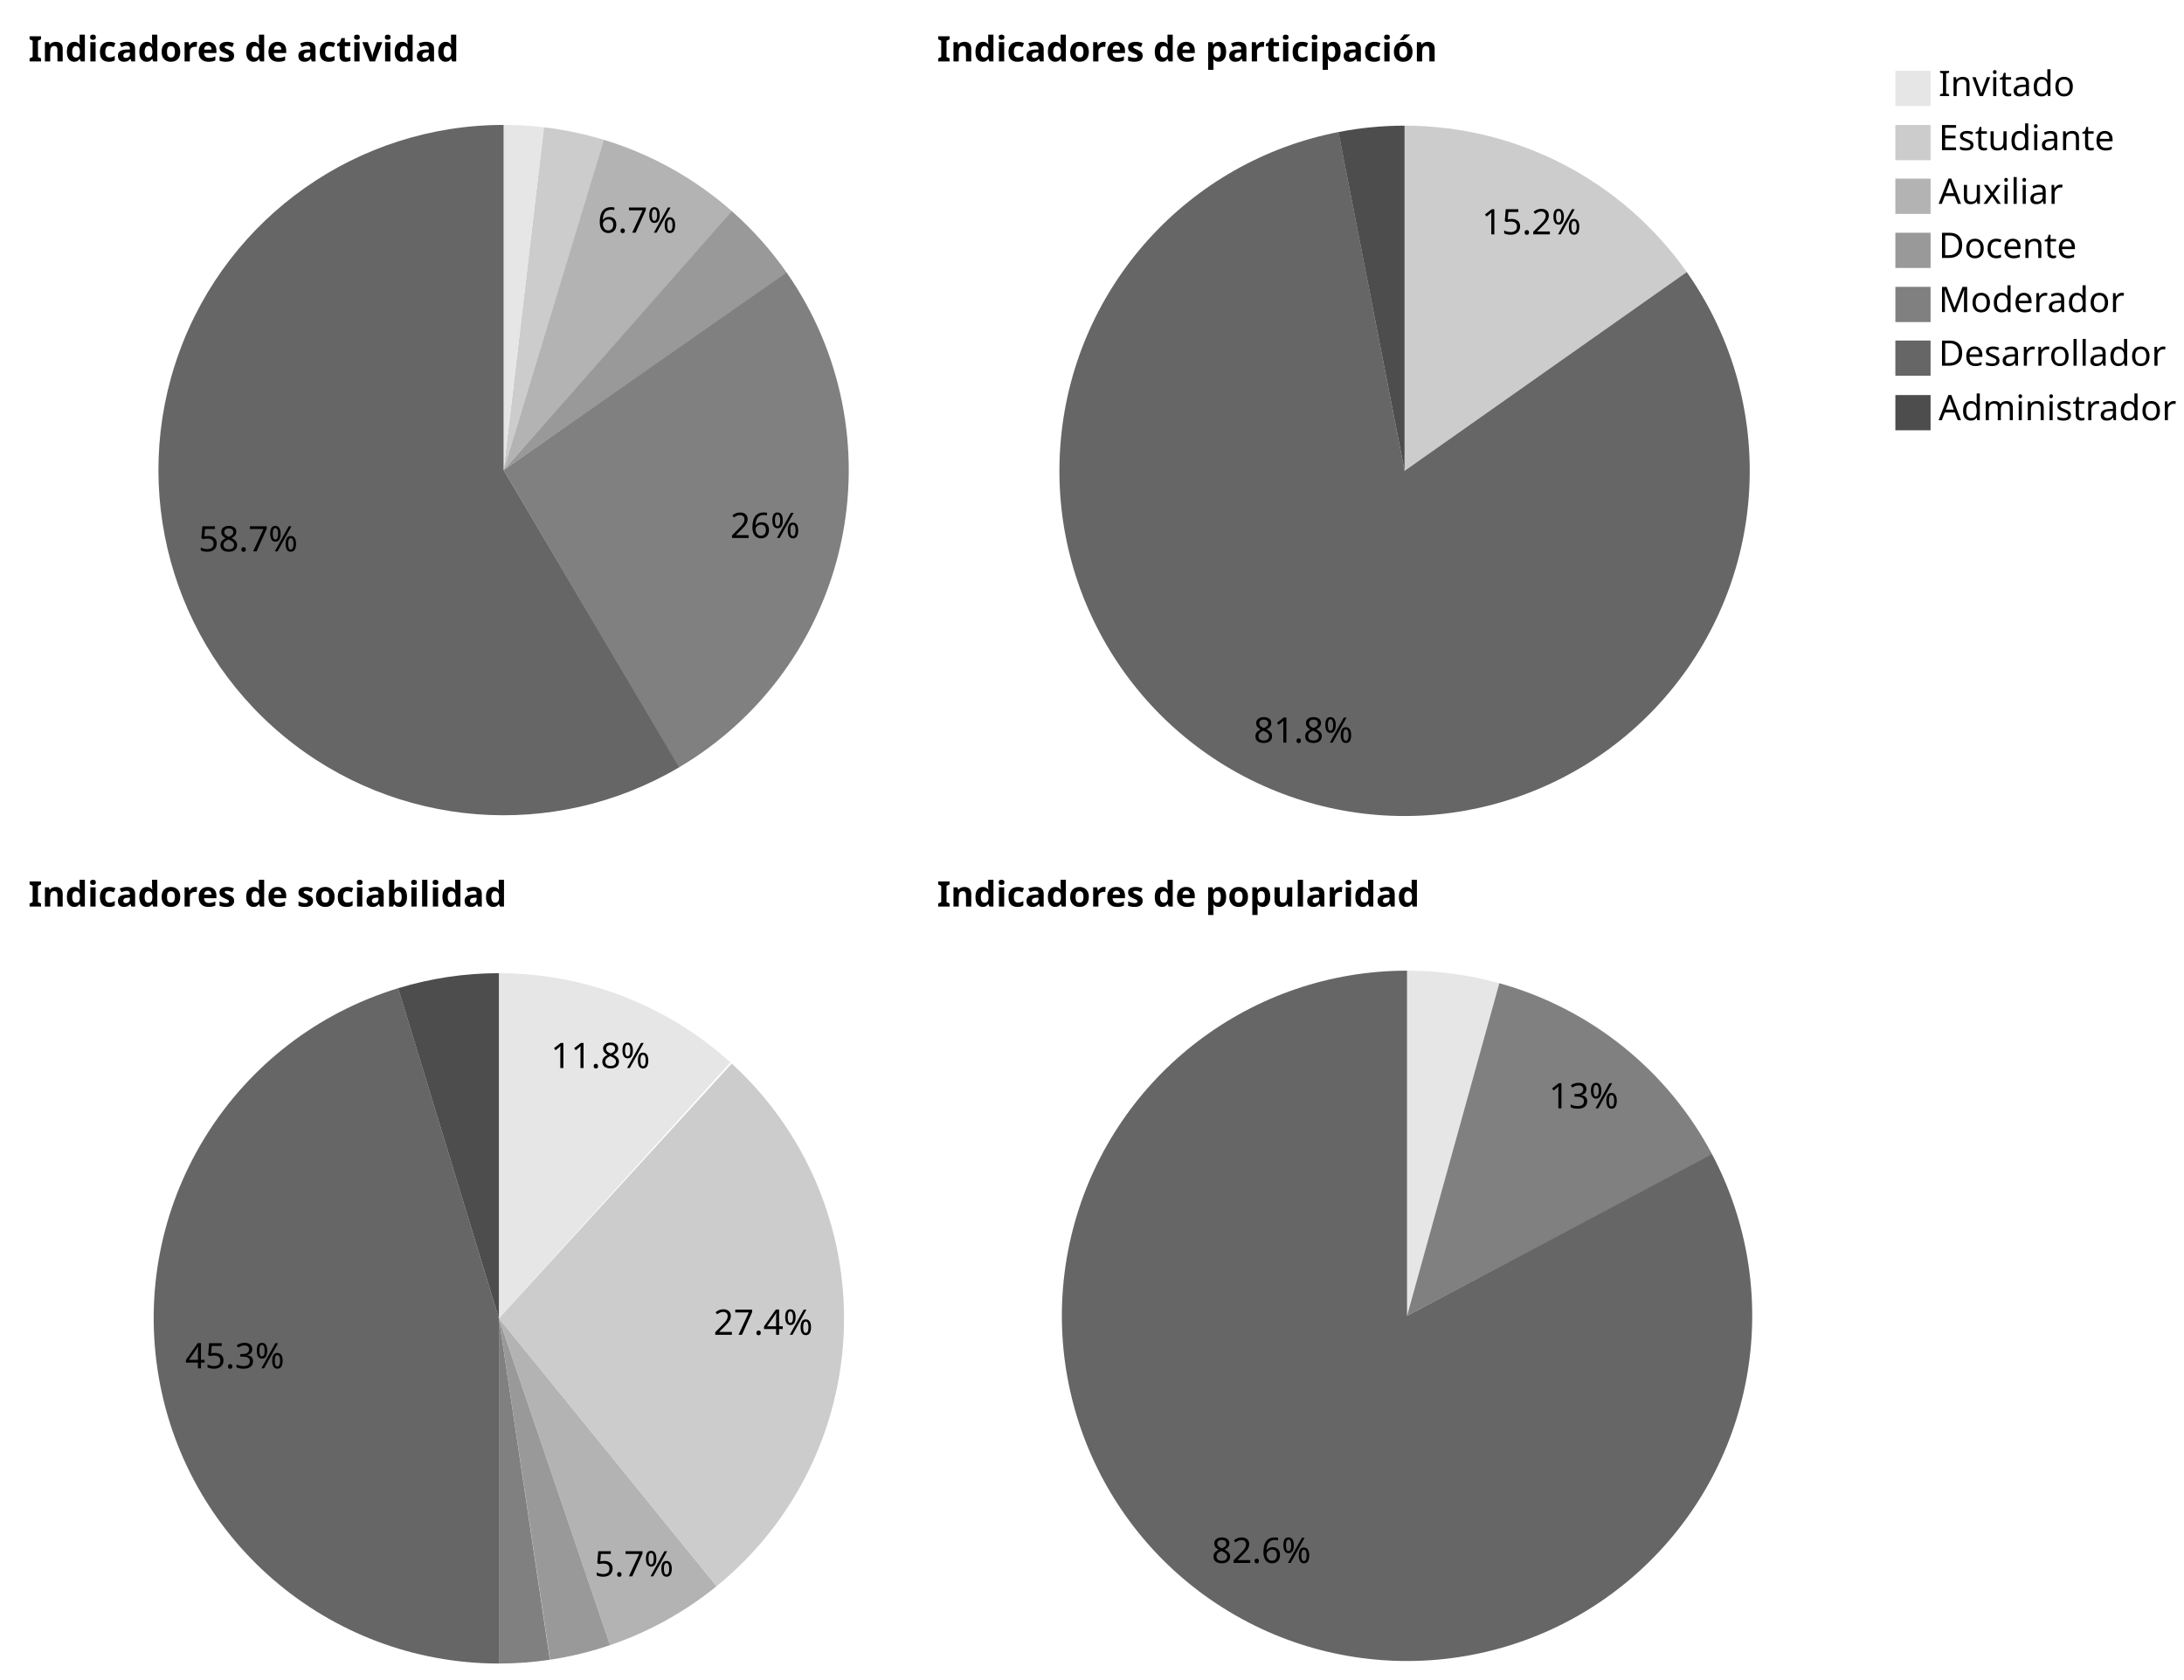
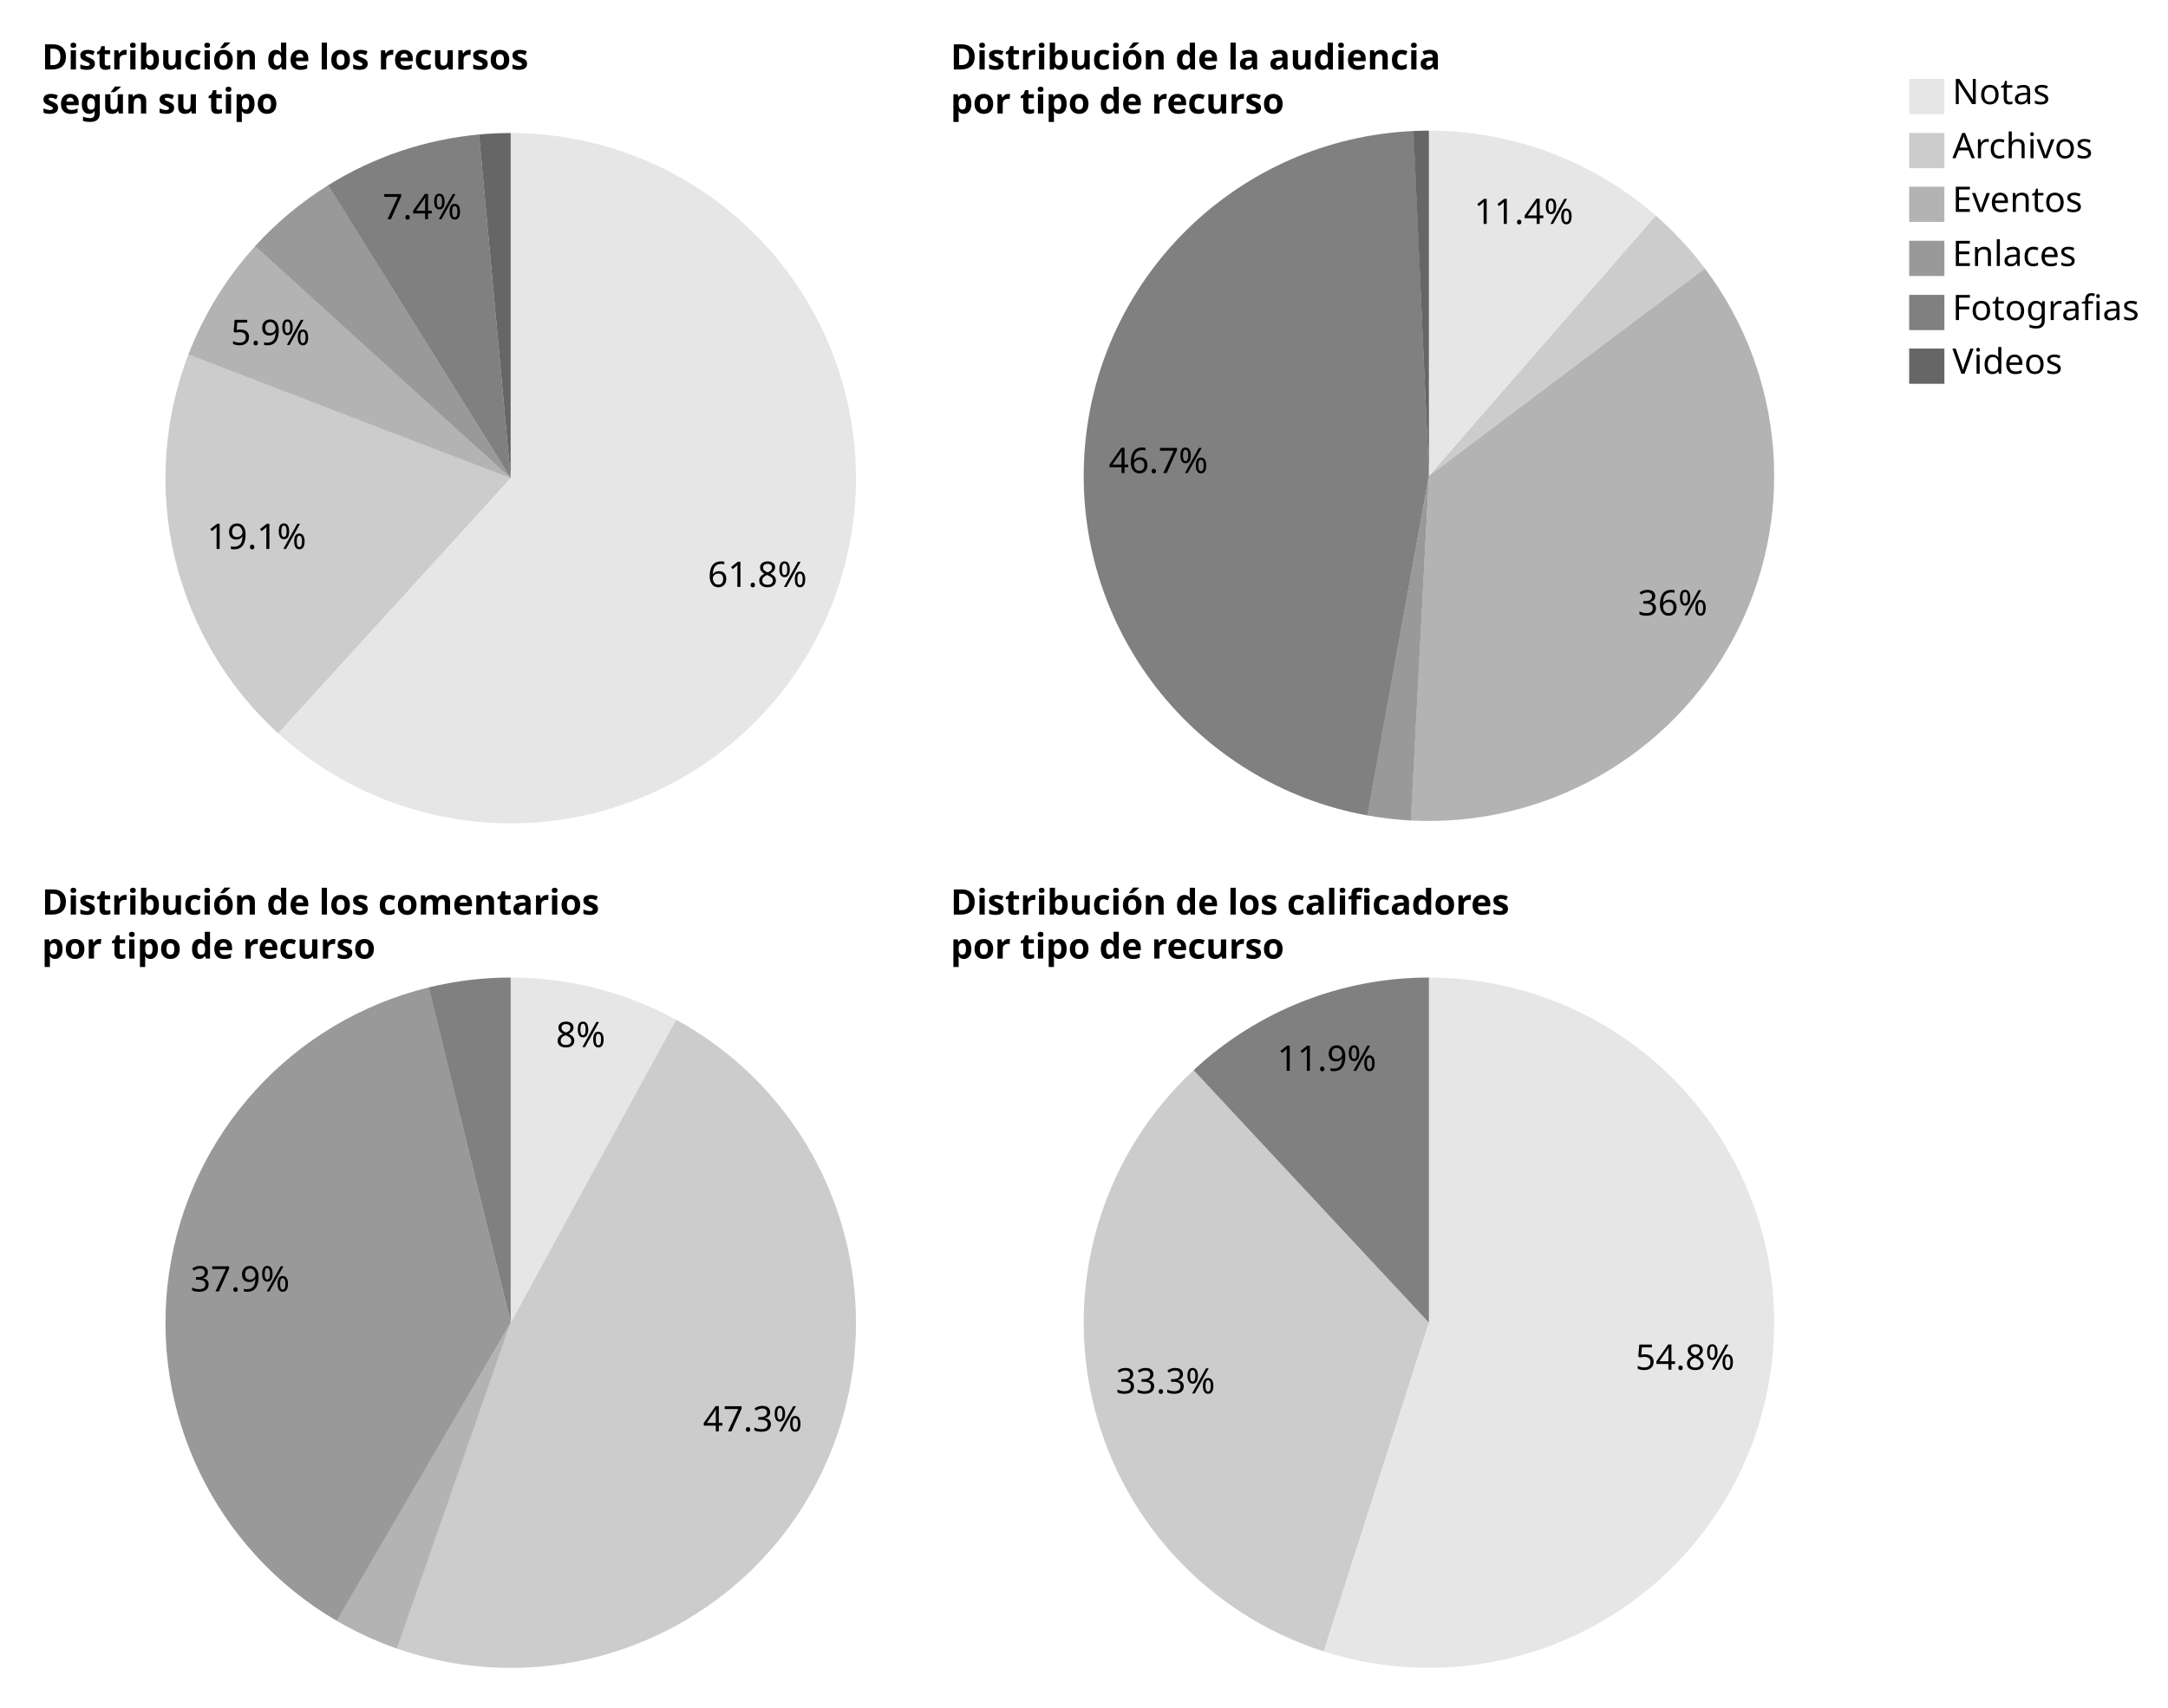
- <svg xmlns="http://www.w3.org/2000/svg" width="930" height="715" id="svg2" version="1.1">
+ <svg xmlns="http://www.w3.org/2000/svg" width="923" height="727" id="svg2" version="1.1">
  <defs id="defs4" />
-   <g id="layer2" style="display:inline" transform="translate(0,-335)">
-     <text id="text3883" y="361.152" x="12.122" style="font-size:15px;font-style:normal;font-variant:normal;font-weight:bold;font-stretch:normal;text-align:start;line-height:125%;letter-spacing:0px;word-spacing:0px;writing-mode:lr-tb;text-anchor:start;fill:#000000;fill-opacity:1;stroke:none;display:inline;font-family:Alte Haas Grotesk;-inkscape-font-specification:Alte Haas Grotesk Bold" xml:space="preserve">
-       <tspan y="361.152" x="12.122" id="tspan3885">Indicadores de actividad</tspan>
-     </text>
-     <text xml:space="preserve" style="font-size:15px;font-style:normal;font-variant:normal;font-weight:normal;font-stretch:normal;text-align:start;line-height:125%;letter-spacing:0px;word-spacing:0px;writing-mode:lr-tb;text-anchor:start;fill:#000000;fill-opacity:1;stroke:none;display:inline;font-family:Alte Haas Grotesk;-inkscape-font-specification:Alte Haas Grotesk" x="825.503" y="375.904" id="text3977">
-       <tspan id="tspan3979" x="825.503" y="375.904">Invitado</tspan>
-     </text>
-     <rect style="fill:#e6e6e6;fill-opacity:1;fill-rule:evenodd;stroke:none;display:inline" id="rect4005" width="15" height="15" x="807.09" y="365.178" />
-     <text id="text3262" y="398.939" x="825.503" style="font-size:15px;font-style:normal;font-variant:normal;font-weight:normal;font-stretch:normal;text-align:start;line-height:125%;letter-spacing:0px;word-spacing:0px;writing-mode:lr-tb;text-anchor:start;fill:#000000;fill-opacity:1;stroke:none;display:inline;font-family:Alte Haas Grotesk;-inkscape-font-specification:Alte Haas Grotesk" xml:space="preserve">
-       <tspan y="398.939" x="825.503" id="tspan3264">Estudiante</tspan>
-     </text>
-     <rect y="388.214" x="807.09" height="15" width="15" id="rect3266" style="fill:#cccccc;fill-opacity:1;fill-rule:evenodd;stroke:none;display:inline" />
-     <text xml:space="preserve" style="font-size:15px;font-style:normal;font-variant:normal;font-weight:normal;font-stretch:normal;text-align:start;line-height:125%;letter-spacing:0px;word-spacing:0px;writing-mode:lr-tb;text-anchor:start;fill:#000000;fill-opacity:1;stroke:none;display:inline;font-family:Alte Haas Grotesk;-inkscape-font-specification:Alte Haas Grotesk" x="825.503" y="421.796" id="text3268">
-       <tspan id="tspan3270" x="825.503" y="421.796">Auxiliar</tspan>
-     </text>
-     <rect style="fill:#b3b3b3;fill-opacity:1;fill-rule:evenodd;stroke:none;display:inline" id="rect3272" width="15" height="15" x="807.09" y="411.071" />
-     <text id="text3274" y="444.832" x="825.503" style="font-size:15px;font-style:normal;font-variant:normal;font-weight:normal;font-stretch:normal;text-align:start;line-height:125%;letter-spacing:0px;word-spacing:0px;writing-mode:lr-tb;text-anchor:start;fill:#000000;fill-opacity:1;stroke:none;display:inline;font-family:Alte Haas Grotesk;-inkscape-font-specification:Alte Haas Grotesk" xml:space="preserve">
-       <tspan y="444.832" x="825.503" id="tspan3276">Docente</tspan>
-     </text>
-     <rect y="434.107" x="807.09" height="15" width="15" id="rect3278" style="fill:#999999;fill-opacity:1;fill-rule:evenodd;stroke:none;display:inline" />
-     <text xml:space="preserve" style="font-size:15px;font-style:normal;font-variant:normal;font-weight:normal;font-stretch:normal;text-align:start;line-height:125%;letter-spacing:0px;word-spacing:0px;writing-mode:lr-tb;text-anchor:start;fill:#000000;fill-opacity:1;stroke:none;display:inline;font-family:Alte Haas Grotesk;-inkscape-font-specification:Alte Haas Grotesk" x="825.503" y="467.868" id="text3280">
-       <tspan id="tspan3282" x="825.503" y="467.868">Moderador</tspan>
-     </text>
-     <rect style="fill:#808080;fill-opacity:1;fill-rule:evenodd;stroke:none;display:inline" id="rect3284" width="15" height="15" x="807.09" y="457.143" />
-     <text id="text3286" y="490.725" x="825.503" style="font-size:15px;font-style:normal;font-variant:normal;font-weight:normal;font-stretch:normal;text-align:start;line-height:125%;letter-spacing:0px;word-spacing:0px;writing-mode:lr-tb;text-anchor:start;fill:#000000;fill-opacity:1;stroke:none;display:inline;font-family:Alte Haas Grotesk;-inkscape-font-specification:Alte Haas Grotesk" xml:space="preserve">
-       <tspan y="490.725" x="825.503" id="tspan3288">Desarrollador</tspan>
-     </text>
-     <rect y="480" x="807.09" height="15" width="15" id="rect3290" style="fill:#666666;fill-opacity:1;fill-rule:evenodd;stroke:none;display:inline" />
-     <text xml:space="preserve" style="font-size:15px;font-style:normal;font-variant:normal;font-weight:normal;font-stretch:normal;text-align:start;line-height:125%;letter-spacing:0px;word-spacing:0px;writing-mode:lr-tb;text-anchor:start;fill:#000000;fill-opacity:1;stroke:none;display:inline;font-family:Alte Haas Grotesk;-inkscape-font-specification:Alte Haas Grotesk" x="825.503" y="513.94" id="text3292">
-       <tspan id="tspan3294" x="825.503" y="513.94">Administrador</tspan>
-     </text>
-     <rect style="fill:#4d4d4d;fill-opacity:1;fill-rule:evenodd;stroke:none;display:inline" id="rect3296" width="15" height="15" x="807.09" y="503.214" />
-     <path transform="translate(-5.256358,703.9841)" d="M 316.841,83.886 A 146.977,146.977 0 0 1 310.423,306.409 L 217.688,192.38 z" id="path3317" style="fill:#cccccc;stroke:none" />
-     <path style="fill:#e6e6e6;stroke:none" id="path3319" d="m 217.688,45.403 a 146.977,146.977 0 0 1 98.603,37.983 L 217.688,192.38 z" transform="translate(-5.256358,703.9841)" />
-     <path transform="translate(-5.256358,703.9841)" d="m 310.396,306.431 a 146.977,146.977 0 0 1 -45.374,25.096 L 217.688,192.38 z" id="path3321" style="fill:#b3b3b3;stroke:none" />
-     <path style="fill:#999999;stroke:none" id="path3323" d="m 265.029,331.525 a 146.977,146.977 0 0 1 -25.538,6.207 L 217.688,192.38 z" transform="translate(-5.256358,703.9841)" />
-     <path transform="translate(-5.256358,703.9841)" d="m 239.407,337.744 a 146.977,146.977 0 0 1 -21.719,1.614 l 0,-146.977 z" id="path3325" style="fill:#808080;stroke:none" />
-     <path style="fill:#666666;stroke:none" id="path3327" d="M 217.688,339.358 A 146.977,146.977 0 0 1 174.837,51.789 l 42.851,140.592 z" transform="translate(-5.256358,703.9841)" />
-     <path transform="translate(-5.256358,703.9841)" d="m 174.81,51.797 a 146.977,146.977 0 0 1 42.878,-6.394 l 0,146.977 z" id="path3329" style="fill:#4d4d4d;stroke:none" />
-     <path style="fill:#cccccc;stroke:none" id="path3350" d="m 217.688,45.403 a 146.977,146.977 0 0 1 120.177,62.362 l -120.177,84.615 z" transform="translate(380.4158,343.1019)" />
-     <path transform="translate(380.4158,343.1019)" d="M 337.852,107.747 A 146.977,146.977 0 1 1 189.563,48.119 l 28.125,144.261 z" id="path3360" style="fill:#666666;stroke:none" />
-     <path style="fill:#4d4d4d;stroke:none" id="path3362" d="m 189.52,48.128 a 146.977,146.977 0 0 1 28.168,-2.724 l 0,146.977 z" transform="translate(380.4158,343.1019)" />
-     <path transform="translate(-3.241155,342.7889)" d="m 234.837,46.407 a 146.977,146.977 0 0 1 25.732,5.391 L 217.688,192.38 z" id="path3366" style="fill:#cccccc;stroke:none" />
-     <path style="fill:#e6e6e6;stroke:none" id="path3368" d="m 217.688,45.403 a 146.977,146.977 0 0 1 17.201,1.01 L 217.688,192.38 z" transform="translate(-3.241155,342.7889)" />
-     <path transform="translate(-3.241155,342.7889)" d="m 260.421,51.753 a 146.977,146.977 0 0 1 54.638,30.531 L 217.688,192.38 z" id="path3370" style="fill:#b3b3b3;stroke:none" />
-     <path style="fill:#999999;stroke:none" id="path3372" d="m 314.897,82.141 a 146.977,146.977 0 0 1 23.543,26.446 l -120.752,83.793 z" transform="translate(-3.241155,342.7889)" />
-     <path transform="translate(-3.241155,342.7889)" d="m 338.226,108.28 a 146.977,146.977 0 0 1 -45.88,210.704 L 217.688,192.38 z" id="path3374" style="fill:#808080;stroke:none" />
-     <path style="fill:#666666;stroke:none" id="path3376" d="M 292.46,318.917 A 146.977,146.977 0 1 1 217.688,45.403 l 0,146.977 z" transform="translate(-3.241155,342.7889)" />
-     <text id="text3454" y="569.787" x="84.568" style="font-size:15px;font-style:normal;font-variant:normal;font-weight:normal;font-stretch:normal;text-align:start;line-height:125%;letter-spacing:0px;word-spacing:0px;writing-mode:lr-tb;text-anchor:start;fill:#000000;fill-opacity:1;stroke:none;display:inline;font-family:Alte Haas Grotesk;-inkscape-font-specification:Alte Haas Grotesk" xml:space="preserve">
-       <tspan y="569.787" x="84.568" id="tspan3456">58.7%</tspan>
-     </text>
-     <text xml:space="preserve" style="font-size:15px;font-style:normal;font-variant:normal;font-weight:bold;font-stretch:normal;text-align:start;line-height:125%;letter-spacing:0px;word-spacing:0px;writing-mode:lr-tb;text-anchor:start;fill:#000000;fill-opacity:1;stroke:none;display:inline;font-family:Alte Haas Grotesk;-inkscape-font-specification:Alte Haas Grotesk Bold" x="399.01" y="361.152" id="text3179">
-       <tspan id="tspan3181" x="399.01" y="361.152">Indicadores de participación</tspan>
-     </text>
-     <text xml:space="preserve" style="font-size:15px;font-style:normal;font-variant:normal;font-weight:bold;font-stretch:normal;text-align:start;line-height:125%;letter-spacing:0px;word-spacing:0px;writing-mode:lr-tb;text-anchor:start;fill:#000000;fill-opacity:1;stroke:none;display:inline;font-family:Alte Haas Grotesk;-inkscape-font-specification:Alte Haas Grotesk Bold" x="12.122" y="721.019" id="text3183">
-       <tspan id="tspan3185" x="12.122" y="721.019">Indicadores de sociabilidad</tspan>
-     </text>
-     <text id="text3187" y="721.019" x="399.01" style="font-size:15px;font-style:normal;font-variant:normal;font-weight:bold;font-stretch:normal;text-align:start;line-height:125%;letter-spacing:0px;word-spacing:0px;writing-mode:lr-tb;text-anchor:start;fill:#000000;fill-opacity:1;stroke:none;display:inline;font-family:Alte Haas Grotesk;-inkscape-font-specification:Alte Haas Grotesk Bold" xml:space="preserve">
-       <tspan y="721.019" x="399.01" id="tspan3189">Indicadores de popularidad</tspan>
-     </text>
-     <path transform="translate(381.4693,702.9115)" d="m 217.688,45.403 a 146.977,146.977 0 0 1 39.39,5.377 L 217.688,192.38 z" id="path3193" style="fill:#e6e6e6;stroke:none" />
-     <path style="fill:#808080;stroke:none" id="path3199" d="m 256.987,50.755 a 146.977,146.977 0 0 1 90.674,73.002 l -129.973,68.624 z" transform="translate(381.4693,702.9115)" />
-     <path transform="translate(381.4693,702.9115)" d="M 347.548,123.542 A 146.977,146.977 0 1 1 217.688,45.403 l 5e-5,146.977 z" id="path3201" style="fill:#666666;stroke:none" />
-     <text xml:space="preserve" style="font-size:15px;font-style:normal;font-variant:normal;font-weight:normal;font-stretch:normal;text-align:start;line-height:125%;letter-spacing:0px;word-spacing:0px;writing-mode:lr-tb;text-anchor:start;fill:#000000;fill-opacity:1;stroke:none;display:inline;font-family:Alte Haas Grotesk;-inkscape-font-specification:Alte Haas Grotesk" x="254.568" y="434.073" id="text3207">
-       <tspan id="tspan3209" x="254.568" y="434.073">6.7%</tspan>
-     </text>
-     <text xml:space="preserve" style="font-size:15px;font-style:normal;font-variant:normal;font-weight:normal;font-stretch:normal;text-align:start;line-height:125%;letter-spacing:0px;word-spacing:0px;writing-mode:lr-tb;text-anchor:start;fill:#000000;fill-opacity:1;stroke:none;display:inline;font-family:Alte Haas Grotesk;-inkscape-font-specification:Alte Haas Grotesk" x="310.996" y="564.073" id="text3211">
-       <tspan id="tspan3213" x="310.996" y="564.073">26%</tspan>
-     </text>
-     <text id="text3215" y="434.787" x="630.996" style="font-size:15px;font-style:normal;font-variant:normal;font-weight:normal;font-stretch:normal;text-align:start;line-height:125%;letter-spacing:0px;word-spacing:0px;writing-mode:lr-tb;text-anchor:start;fill:#000000;fill-opacity:1;stroke:none;display:inline;font-family:Alte Haas Grotesk;-inkscape-font-specification:Alte Haas Grotesk" xml:space="preserve">
-       <tspan y="434.787" x="630.996" id="tspan3217">15.2%</tspan>
-     </text>
-     <text xml:space="preserve" style="font-size:15px;font-style:normal;font-variant:normal;font-weight:normal;font-stretch:normal;text-align:start;line-height:125%;letter-spacing:0px;word-spacing:0px;writing-mode:lr-tb;text-anchor:start;fill:#000000;fill-opacity:1;stroke:none;display:inline;font-family:Alte Haas Grotesk;-inkscape-font-specification:Alte Haas Grotesk" x="533.854" y="651.216" id="text3219">
-       <tspan id="tspan3221" x="533.854" y="651.216">81.8%</tspan>
-     </text>
-     <text id="text3223" y="789.787" x="234.568" style="font-size:15px;font-style:normal;font-variant:normal;font-weight:normal;font-stretch:normal;text-align:start;line-height:125%;letter-spacing:0px;word-spacing:0px;writing-mode:lr-tb;text-anchor:start;fill:#000000;fill-opacity:1;stroke:none;display:inline;font-family:Alte Haas Grotesk;-inkscape-font-specification:Alte Haas Grotesk" xml:space="preserve">
-       <tspan y="789.787" x="234.568" id="tspan3225">11.8%</tspan>
-     </text>
-     <text id="text3227" y="903.359" x="303.854" style="font-size:15px;font-style:normal;font-variant:normal;font-weight:normal;font-stretch:normal;text-align:start;line-height:125%;letter-spacing:0px;word-spacing:0px;writing-mode:lr-tb;text-anchor:start;fill:#000000;fill-opacity:1;stroke:none;display:inline;font-family:Alte Haas Grotesk;-inkscape-font-specification:Alte Haas Grotesk" xml:space="preserve">
-       <tspan y="903.359" x="303.854" id="tspan3229">27.4%</tspan>
-     </text>
-     <text xml:space="preserve" style="font-size:15px;font-style:normal;font-variant:normal;font-weight:normal;font-stretch:normal;text-align:start;line-height:125%;letter-spacing:0px;word-spacing:0px;writing-mode:lr-tb;text-anchor:start;fill:#000000;fill-opacity:1;stroke:none;display:inline;font-family:Alte Haas Grotesk;-inkscape-font-specification:Alte Haas Grotesk" x="253.139" y="1006.216" id="text3231">
-       <tspan id="tspan3233" x="253.139" y="1006.216">5.7%</tspan>
-     </text>
-     <text id="text3235" y="917.644" x="78.854" style="font-size:15px;font-style:normal;font-variant:normal;font-weight:normal;font-stretch:normal;text-align:start;line-height:125%;letter-spacing:0px;word-spacing:0px;writing-mode:lr-tb;text-anchor:start;fill:#000000;fill-opacity:1;stroke:none;display:inline;font-family:Alte Haas Grotesk;-inkscape-font-specification:Alte Haas Grotesk" xml:space="preserve">
-       <tspan y="917.644" x="78.854" id="tspan3237">45.3%</tspan>
-     </text>
-     <text xml:space="preserve" style="font-size:15px;font-style:normal;font-variant:normal;font-weight:normal;font-stretch:normal;text-align:start;line-height:125%;letter-spacing:0px;word-spacing:0px;writing-mode:lr-tb;text-anchor:start;fill:#000000;fill-opacity:1;stroke:none;display:inline;font-family:Alte Haas Grotesk;-inkscape-font-specification:Alte Haas Grotesk" x="659.568" y="806.93" id="text3239">
-       <tspan id="tspan3241" x="659.568" y="806.93">13%</tspan>
-     </text>
-     <text id="text3243" y="1000.501" x="515.997" style="font-size:15px;font-style:normal;font-variant:normal;font-weight:normal;font-stretch:normal;text-align:start;line-height:125%;letter-spacing:0px;word-spacing:0px;writing-mode:lr-tb;text-anchor:start;fill:#000000;fill-opacity:1;stroke:none;display:inline;font-family:Alte Haas Grotesk;-inkscape-font-specification:Alte Haas Grotesk" xml:space="preserve">
-       <tspan y="1000.501" x="515.997" id="tspan3245">82.6%</tspan>
-     </text>
+   <g id="layer2" style="display:inline" transform="translate(0,-323)">
+     <g id="g3351" transform="translate(5.714286,-8.571428)">
+       <text xml:space="preserve" style="font-size:15px;font-style:normal;font-variant:normal;font-weight:bold;font-stretch:normal;text-align:start;line-height:125%;letter-spacing:0px;word-spacing:0px;writing-mode:lr-tb;text-anchor:start;fill:#000000;fill-opacity:1;stroke:none;display:inline;font-family:Alte Haas Grotesk;-inkscape-font-specification:Alte Haas Grotesk Bold" x="12.122" y="361.152" id="text3883">
+         <tspan id="tspan3885" x="12.122" y="361.152">Distribución de los recursos</tspan>
+         <tspan id="tspan3182" x="12.122" y="379.902">según su tipo</tspan>
+       </text>
+       <text id="text3977" y="375.904" x="825.503" style="font-size:15px;font-style:normal;font-variant:normal;font-weight:normal;font-stretch:normal;text-align:start;line-height:125%;letter-spacing:0px;word-spacing:0px;writing-mode:lr-tb;text-anchor:start;fill:#000000;fill-opacity:1;stroke:none;display:inline;font-family:Alte Haas Grotesk;-inkscape-font-specification:Alte Haas Grotesk" xml:space="preserve">
+         <tspan y="375.904" x="825.503" id="tspan3979">Notas</tspan>
+       </text>
+       <rect y="365.178" x="807.09" height="15" width="15" id="rect4005" style="fill:#e6e6e6;fill-opacity:1;fill-rule:evenodd;stroke:none;display:inline" />
+       <text xml:space="preserve" style="font-size:15px;font-style:normal;font-variant:normal;font-weight:normal;font-stretch:normal;text-align:start;line-height:125%;letter-spacing:0px;word-spacing:0px;writing-mode:lr-tb;text-anchor:start;fill:#000000;fill-opacity:1;stroke:none;display:inline;font-family:Alte Haas Grotesk;-inkscape-font-specification:Alte Haas Grotesk" x="825.503" y="398.939" id="text3262">
+         <tspan id="tspan3264" x="825.503" y="398.939">Archivos</tspan>
+       </text>
+       <rect style="fill:#cccccc;fill-opacity:1;fill-rule:evenodd;stroke:none;display:inline" id="rect3266" width="15" height="15" x="807.09" y="388.214" />
+       <text id="text3268" y="421.796" x="825.503" style="font-size:15px;font-style:normal;font-variant:normal;font-weight:normal;font-stretch:normal;text-align:start;line-height:125%;letter-spacing:0px;word-spacing:0px;writing-mode:lr-tb;text-anchor:start;fill:#000000;fill-opacity:1;stroke:none;display:inline;font-family:Alte Haas Grotesk;-inkscape-font-specification:Alte Haas Grotesk" xml:space="preserve">
+         <tspan y="421.796" x="825.503" id="tspan3270">Eventos</tspan>
+       </text>
+       <rect y="411.071" x="807.09" height="15" width="15" id="rect3272" style="fill:#b3b3b3;fill-opacity:1;fill-rule:evenodd;stroke:none;display:inline" />
+       <text xml:space="preserve" style="font-size:15px;font-style:normal;font-variant:normal;font-weight:normal;font-stretch:normal;text-align:start;line-height:125%;letter-spacing:0px;word-spacing:0px;writing-mode:lr-tb;text-anchor:start;fill:#000000;fill-opacity:1;stroke:none;display:inline;font-family:Alte Haas Grotesk;-inkscape-font-specification:Alte Haas Grotesk" x="825.503" y="444.832" id="text3274">
+         <tspan id="tspan3276" x="825.503" y="444.832">Enlaces</tspan>
+       </text>
+       <rect style="fill:#999999;fill-opacity:1;fill-rule:evenodd;stroke:none;display:inline" id="rect3278" width="15" height="15" x="807.09" y="434.107" />
+       <text id="text3280" y="467.868" x="825.503" style="font-size:15px;font-style:normal;font-variant:normal;font-weight:normal;font-stretch:normal;text-align:start;line-height:125%;letter-spacing:0px;word-spacing:0px;writing-mode:lr-tb;text-anchor:start;fill:#000000;fill-opacity:1;stroke:none;display:inline;font-family:Alte Haas Grotesk;-inkscape-font-specification:Alte Haas Grotesk" xml:space="preserve">
+         <tspan y="467.868" x="825.503" id="tspan3282">Fotografias</tspan>
+       </text>
+       <rect y="457.143" x="807.09" height="15" width="15" id="rect3284" style="fill:#808080;fill-opacity:1;fill-rule:evenodd;stroke:none;display:inline" />
+       <text xml:space="preserve" style="font-size:15px;font-style:normal;font-variant:normal;font-weight:normal;font-stretch:normal;text-align:start;line-height:125%;letter-spacing:0px;word-spacing:0px;writing-mode:lr-tb;text-anchor:start;fill:#000000;fill-opacity:1;stroke:none;display:inline;font-family:Alte Haas Grotesk;-inkscape-font-specification:Alte Haas Grotesk" x="825.503" y="490.725" id="text3286">
+         <tspan id="tspan3288" x="825.503" y="490.725">Videos</tspan>
+       </text>
+       <rect style="fill:#666666;fill-opacity:1;fill-rule:evenodd;stroke:none;display:inline" id="rect3290" width="15" height="15" x="807.09" y="480" />
+       <text id="text3179" y="361.152" x="399.01" style="font-size:15px;font-style:normal;font-variant:normal;font-weight:bold;font-stretch:normal;text-align:start;line-height:125%;letter-spacing:0px;word-spacing:0px;writing-mode:lr-tb;text-anchor:start;fill:#000000;fill-opacity:1;stroke:none;display:inline;font-family:Alte Haas Grotesk;-inkscape-font-specification:Alte Haas Grotesk Bold" xml:space="preserve">
+         <tspan y="361.152" x="399.01" id="tspan3181">Distribución de la audiencia</tspan>
+         <tspan id="tspan3184" y="379.902" x="399.01">por tipo de recurso</tspan>
+       </text>
+       <text id="text3183" y="721.019" x="12.122" style="font-size:15px;font-style:normal;font-variant:normal;font-weight:bold;font-stretch:normal;text-align:start;line-height:125%;letter-spacing:0px;word-spacing:0px;writing-mode:lr-tb;text-anchor:start;fill:#000000;fill-opacity:1;stroke:none;display:inline;font-family:Alte Haas Grotesk;-inkscape-font-specification:Alte Haas Grotesk Bold" xml:space="preserve">
+         <tspan y="721.019" x="12.122" id="tspan3185">Distribución de los comentarios</tspan>
+         <tspan id="tspan3177" y="739.769" x="12.122">por tipo de recurso</tspan>
+       </text>
+       <text xml:space="preserve" style="font-size:15px;font-style:normal;font-variant:normal;font-weight:bold;font-stretch:normal;text-align:start;line-height:125%;letter-spacing:0px;word-spacing:0px;writing-mode:lr-tb;text-anchor:start;fill:#000000;fill-opacity:1;stroke:none;display:inline;font-family:Alte Haas Grotesk;-inkscape-font-specification:Alte Haas Grotesk Bold" x="399.01" y="721.019" id="text3187">
+         <tspan id="tspan3189" x="399.01" y="721.019">Distribución de los calificadores</tspan>
+         <tspan id="tspan3179" x="399.01" y="739.769">por tipo de recurso</tspan>
+       </text>
+       <path transform="translate(-5.981158,342.8187)" d="M 118.926,301.231 A 146.977,146.977 0 0 1 80.801,138.861 l 136.887,53.52 z" id="path3207" style="fill:#cccccc;stroke:none" />
+       <path style="fill:#e6e6e6;stroke:none" id="path3209" d="M 217.688,45.403 A 146.977,146.977 0 1 1 118.64,300.971 l 99.048,-108.59 z" transform="translate(-5.981158,342.8187)" />
+       <path transform="translate(-5.981158,342.8187)" d="M 80.5,139.639 A 146.977,146.977 0 0 1 109.217,93.202 l 108.471,99.178 z" id="path3211" style="fill:#b3b3b3;stroke:none" />
+       <path style="fill:#999999;stroke:none" id="path3213" d="M 108.949,93.496 A 146.977,146.977 0 0 1 140.027,67.596 L 217.688,192.38 z" transform="translate(-5.981158,342.8187)" />
+       <path transform="translate(-5.981158,342.8187)" d="M 139.973,67.63 A 146.977,146.977 0 0 1 204.234,46.02 l 13.454,146.36 z" id="path3215" style="fill:#808080;stroke:none" />
+       <path style="fill:#666666;stroke:none" id="path3217" d="m 204.209,46.023 a 146.977,146.977 0 0 1 13.478,-0.619 l 0,146.977 z" transform="translate(-5.981158,342.8187)" />
+       <path style="fill:#cccccc;stroke:none" id="path3221" d="m 314.064,81.413 a 146.977,146.977 0 0 1 21.106,22.649 l -117.482,88.319 z" transform="translate(384.9479,341.8086)" />
+       <path transform="translate(384.9479,341.8086)" d="m 217.688,45.403 a 146.977,146.977 0 0 1 96.646,36.244 L 217.688,192.38 z" id="path3223" style="fill:#e6e6e6;stroke:none" />
+       <path style="fill:#b3b3b3;stroke:none" id="path3225" d="M 335.169,104.06 A 146.977,146.977 0 0 1 209.913,339.152 l 7.775,-146.771 z" transform="translate(384.9479,341.8086)" />
+       <path transform="translate(384.9479,341.8086)" d="m 210.01,339.157 a 146.977,146.977 0 0 1 -18.677,-2.182 l 26.355,-144.595 z" id="path3227" style="fill:#999999;stroke:none" />
+       <path style="fill:#808080;stroke:none" id="path3229" d="M 191.438,336.995 A 146.977,146.977 0 0 1 211.215,45.546 l 6.473,146.835 z" transform="translate(384.9479,341.8086)" />
+       <path transform="translate(384.9479,341.8086)" d="m 211.087,45.552 a 146.977,146.977 0 0 1 6.601,-0.148 l 0,146.977 z" id="path3231" style="fill:#666666;stroke:none" />
+       <path transform="translate(384.9479,702.433)" d="M 172.915,332.372 A 146.977,146.977 0 0 1 117.815,84.548 l 99.872,107.832 z" id="path3233" style="fill:#cccccc;stroke:none" />
+       <path style="fill:#e6e6e6;stroke:none" id="path3235" d="m 217.688,45.403 a 146.977,146.977 0 1 1 -44.794,286.962 l 44.794,-139.985 z" transform="translate(384.9479,702.433)" />
+       <path transform="translate(384.9479,702.433)" d="M 117.523,84.82 A 146.977,146.977 0 0 1 217.688,45.403 l 0,146.977 z" id="path3241" style="fill:#808080;stroke:none" />
+       <path style="fill:#cccccc;stroke:none" id="path3245" d="M 287.706,63.153 A 146.977,146.977 0 0 1 169.033,331.071 l 48.655,-138.69 z" transform="translate(-5.981152,702.433)" />
+       <path transform="translate(-5.981152,702.433)" d="m 217.688,45.403 a 146.977,146.977 0 0 1 70.478,18 L 217.688,192.38 z" id="path3247" style="fill:#e6e6e6;stroke:none" />
+       <path style="fill:#b3b3b3;stroke:none" id="path3249" d="m 169.228,331.139 a 146.977,146.977 0 0 1 -25.802,-11.922 l 74.261,-126.837 z" transform="translate(-5.981152,702.433)" />
+       <path transform="translate(-5.981152,702.433)" d="M 143.585,319.31 A 146.977,146.977 0 0 1 182.849,49.592 l 34.839,142.788 z" id="path3251" style="fill:#999999;stroke:none" />
+       <path style="fill:#808080;stroke:none" id="path3253" d="m 182.798,49.605 a 146.977,146.977 0 0 1 34.89,-4.201 l 0,146.977 z" transform="translate(-5.981152,702.433)" />
+       <text id="text3257" y="478.453" x="92.568" style="font-size:15px;font-style:normal;font-variant:normal;font-weight:normal;font-stretch:normal;text-align:start;line-height:125%;letter-spacing:0px;word-spacing:0px;writing-mode:lr-tb;text-anchor:start;fill:#000000;fill-opacity:1;stroke:none;display:inline;font-family:Alte Haas Grotesk;-inkscape-font-specification:Alte Haas Grotesk" xml:space="preserve">
+         <tspan y="478.453" x="92.568" id="tspan3259">5.9%</tspan>
+       </text>
+       <text id="text3261" y="565.326" x="82.466" style="font-size:15px;font-style:normal;font-variant:normal;font-weight:normal;font-stretch:normal;text-align:start;line-height:125%;letter-spacing:0px;word-spacing:0px;writing-mode:lr-tb;text-anchor:start;fill:#000000;fill-opacity:1;stroke:none;display:inline;font-family:Alte Haas Grotesk;-inkscape-font-specification:Alte Haas Grotesk" xml:space="preserve">
+         <tspan y="565.326" x="82.466" id="tspan3263">19.1%</tspan>
+       </text>
+       <text xml:space="preserve" style="font-size:15px;font-style:normal;font-variant:normal;font-weight:normal;font-stretch:normal;text-align:start;line-height:125%;letter-spacing:0px;word-spacing:0px;writing-mode:lr-tb;text-anchor:start;fill:#000000;fill-opacity:1;stroke:none;display:inline;font-family:Alte Haas Grotesk;-inkscape-font-specification:Alte Haas Grotesk" x="295.608" y="581.488" id="text3265">
+         <tspan id="tspan3267" x="295.608" y="581.488">61.8%</tspan>
+       </text>
+       <text id="text3269" y="426.935" x="621.888" style="font-size:15px;font-style:normal;font-variant:normal;font-weight:normal;font-stretch:normal;text-align:start;line-height:125%;letter-spacing:0px;word-spacing:0px;writing-mode:lr-tb;text-anchor:start;fill:#000000;fill-opacity:1;stroke:none;display:inline;font-family:Alte Haas Grotesk;-inkscape-font-specification:Alte Haas Grotesk" xml:space="preserve">
+         <tspan y="426.935" x="621.888" id="tspan3271">11.4%</tspan>
+       </text>
+       <text xml:space="preserve" style="font-size:15px;font-style:normal;font-variant:normal;font-weight:normal;font-stretch:normal;text-align:start;line-height:125%;letter-spacing:0px;word-spacing:0px;writing-mode:lr-tb;text-anchor:start;fill:#000000;fill-opacity:1;stroke:none;display:inline;font-family:Alte Haas Grotesk;-inkscape-font-specification:Alte Haas Grotesk" x="691.588" y="593.61" id="text3273">
+         <tspan id="tspan3275" x="691.588" y="593.61">36%</tspan>
+       </text>
+       <text xml:space="preserve" style="font-size:15px;font-style:normal;font-variant:normal;font-weight:normal;font-stretch:normal;text-align:start;line-height:125%;letter-spacing:0px;word-spacing:0px;writing-mode:lr-tb;text-anchor:start;fill:#000000;fill-opacity:1;stroke:none;display:inline;font-family:Alte Haas Grotesk;-inkscape-font-specification:Alte Haas Grotesk" x="466.324" y="533.001" id="text3277">
+         <tspan id="tspan3279" x="466.324" y="533.001">46.7%</tspan>
+       </text>
+       <text id="text3281" y="787.56" x="538.045" style="font-size:15px;font-style:normal;font-variant:normal;font-weight:normal;font-stretch:normal;text-align:start;line-height:125%;letter-spacing:0px;word-spacing:0px;writing-mode:lr-tb;text-anchor:start;fill:#000000;fill-opacity:1;stroke:none;display:inline;font-family:Alte Haas Grotesk;-inkscape-font-specification:Alte Haas Grotesk" xml:space="preserve">
+         <tspan y="787.56" x="538.045" id="tspan3283">11.9%</tspan>
+       </text>
+       <text xml:space="preserve" style="font-size:15px;font-style:normal;font-variant:normal;font-weight:normal;font-stretch:normal;text-align:start;line-height:125%;letter-spacing:0px;word-spacing:0px;writing-mode:lr-tb;text-anchor:start;fill:#000000;fill-opacity:1;stroke:none;display:inline;font-family:Alte Haas Grotesk;-inkscape-font-specification:Alte Haas Grotesk" x="469.355" y="924.94" id="text3285">
+         <tspan id="tspan3287" x="469.355" y="924.94">33.3%</tspan>
+       </text>
+       <text id="text3289" y="914.839" x="690.578" style="font-size:15px;font-style:normal;font-variant:normal;font-weight:normal;font-stretch:normal;text-align:start;line-height:125%;letter-spacing:0px;word-spacing:0px;writing-mode:lr-tb;text-anchor:start;fill:#000000;fill-opacity:1;stroke:none;display:inline;font-family:Alte Haas Grotesk;-inkscape-font-specification:Alte Haas Grotesk" xml:space="preserve">
+         <tspan y="914.839" x="690.578" id="tspan3291">54.8%</tspan>
+       </text>
+       <text id="text3293" y="777.458" x="230.959" style="font-size:15px;font-style:normal;font-variant:normal;font-weight:normal;font-stretch:normal;text-align:start;line-height:125%;letter-spacing:0px;word-spacing:0px;writing-mode:lr-tb;text-anchor:start;fill:#000000;fill-opacity:1;stroke:none;display:inline;font-family:Alte Haas Grotesk;-inkscape-font-specification:Alte Haas Grotesk" xml:space="preserve">
+         <tspan y="777.458" x="230.959" id="tspan3295">8%</tspan>
+       </text>
+       <text xml:space="preserve" style="font-size:15px;font-style:normal;font-variant:normal;font-weight:normal;font-stretch:normal;text-align:start;line-height:125%;letter-spacing:0px;word-spacing:0px;writing-mode:lr-tb;text-anchor:start;fill:#000000;fill-opacity:1;stroke:none;display:inline;font-family:Alte Haas Grotesk;-inkscape-font-specification:Alte Haas Grotesk" x="293.588" y="941.103" id="text3297">
+         <tspan id="tspan3299" x="293.588" y="941.103">47.3%</tspan>
+       </text>
+       <text id="text3301" y="881.504" x="75.395" style="font-size:15px;font-style:normal;font-variant:normal;font-weight:normal;font-stretch:normal;text-align:start;line-height:125%;letter-spacing:0px;word-spacing:0px;writing-mode:lr-tb;text-anchor:start;fill:#000000;fill-opacity:1;stroke:none;display:inline;font-family:Alte Haas Grotesk;-inkscape-font-specification:Alte Haas Grotesk" xml:space="preserve">
+         <tspan y="881.504" x="75.395" id="tspan3303">37.9%</tspan>
+       </text>
+       <text xml:space="preserve" style="font-size:15px;font-style:normal;font-variant:normal;font-weight:normal;font-stretch:normal;text-align:start;line-height:125%;letter-spacing:0px;word-spacing:0px;writing-mode:lr-tb;text-anchor:start;fill:#000000;fill-opacity:1;stroke:none;display:inline;font-family:Alte Haas Grotesk;-inkscape-font-specification:Alte Haas Grotesk" x="157.218" y="424.915" id="text3227">
+         <tspan id="tspan3229" x="157.218" y="424.915">7.4%</tspan>
+       </text>
+     </g>
  </g>
</svg>
